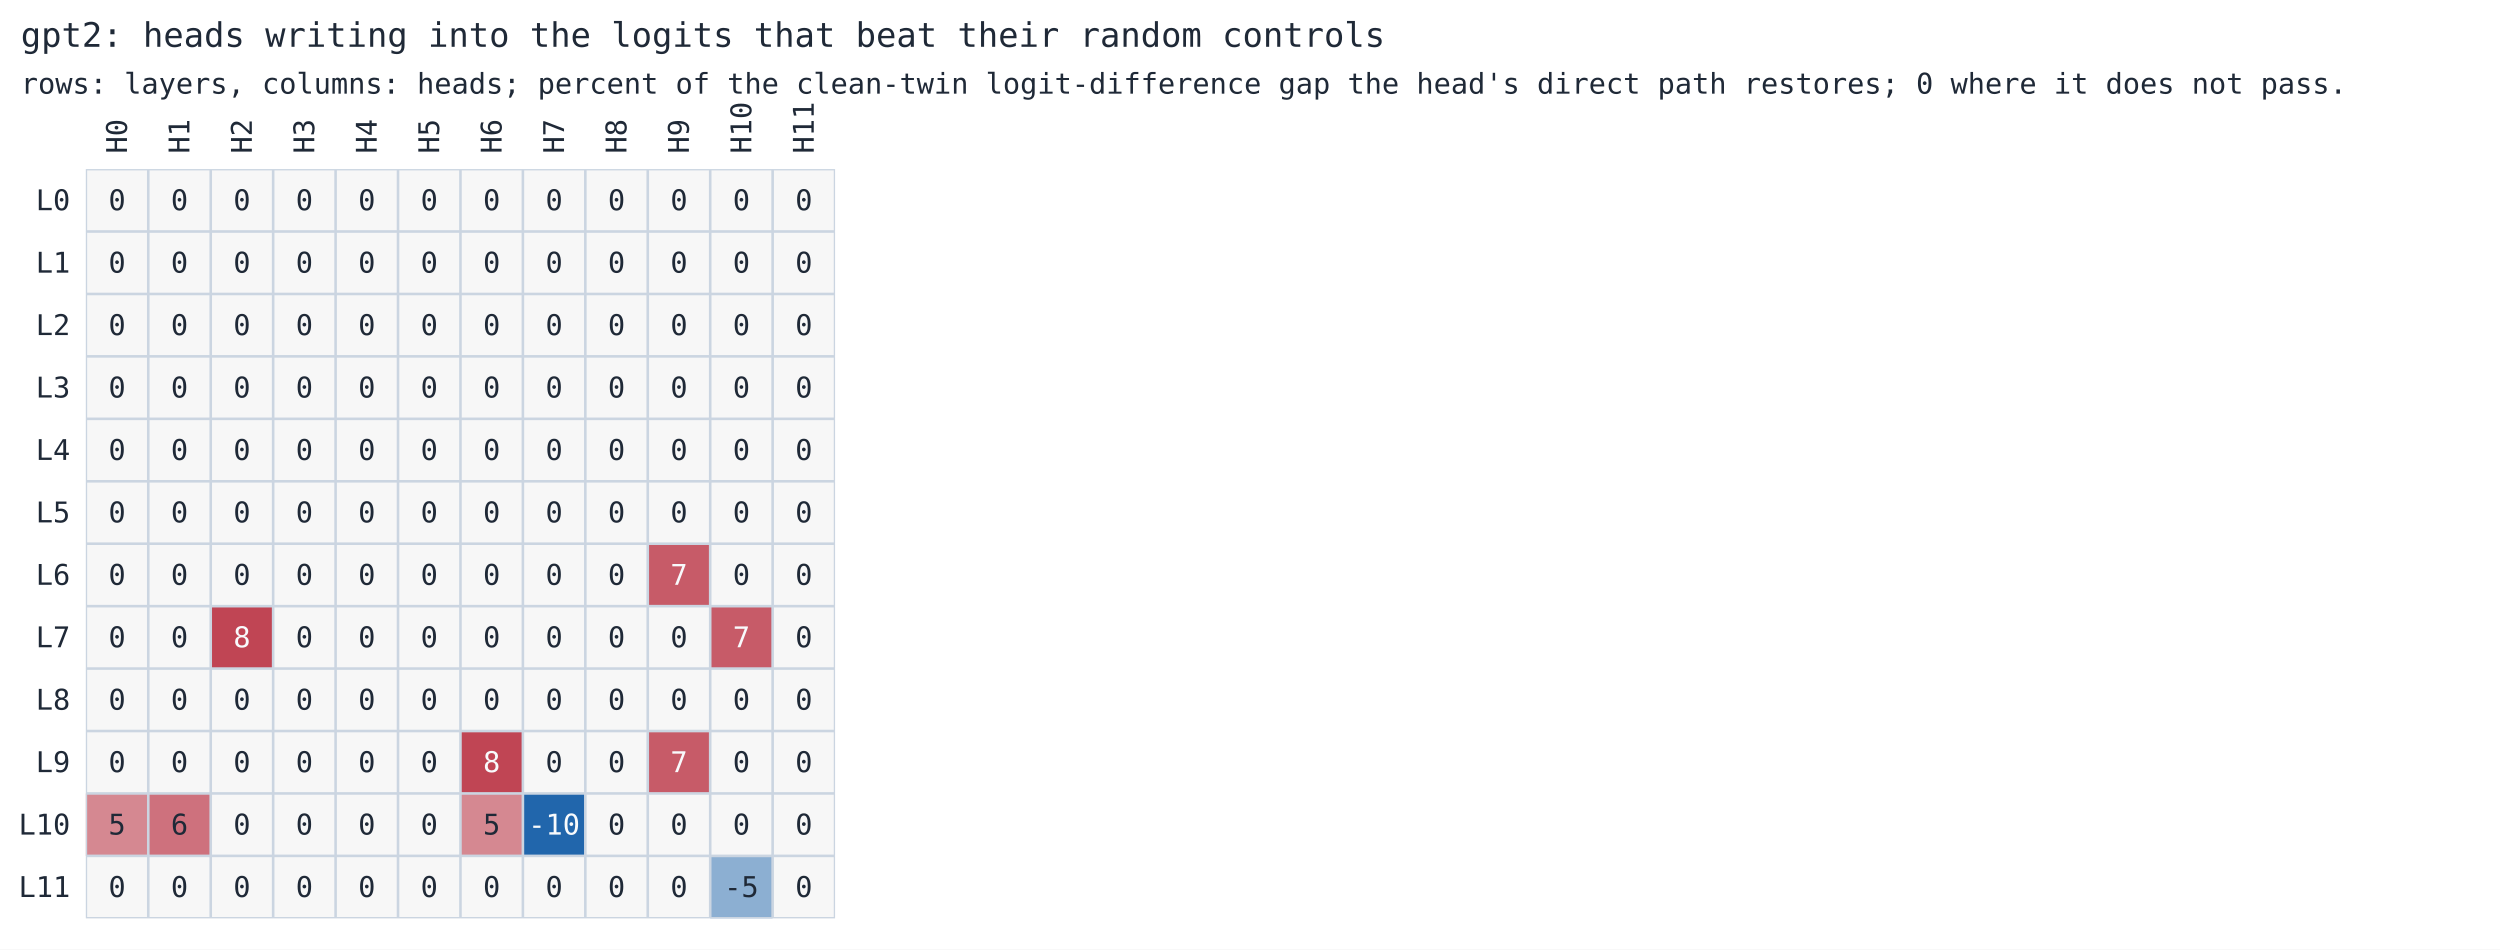
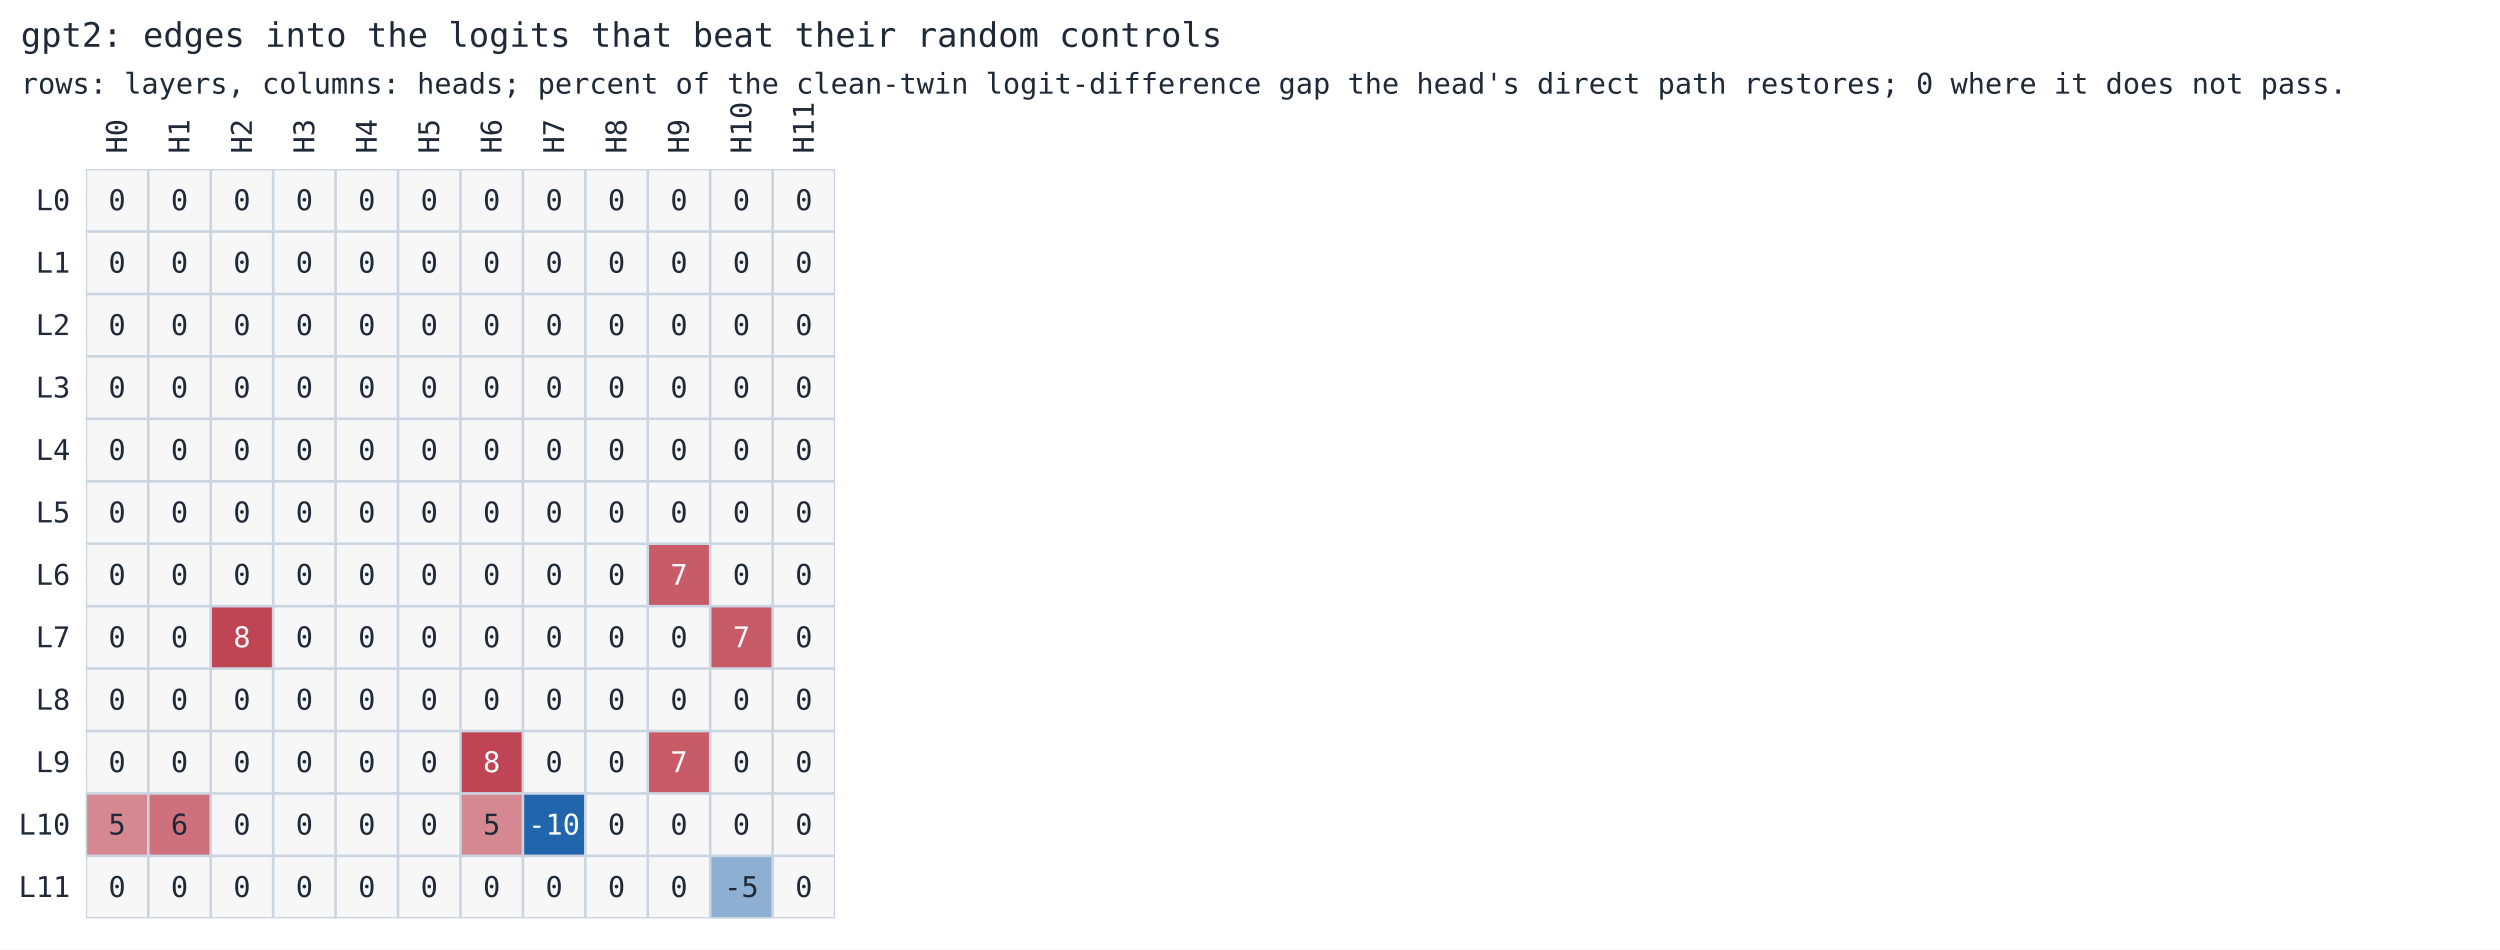
<svg xmlns="http://www.w3.org/2000/svg" width="961" height="365" viewBox="0 0 961 365" role="img">
  <rect width="961" height="365" fill="#ffffff" />
-   <text x="8" y="18" font-family="monospace" fill="#1f2937" font-size="13" xml:space="preserve">gpt2: heads writing into the logits that beat their random controls</text>
+   <text x="8" y="18" font-family="monospace" fill="#1f2937" font-size="13" xml:space="preserve">gpt2: edges into the logits that beat their random controls</text>
  <text x="8" y="36" font-family="monospace" fill="#1f2937" font-size="11" xml:space="preserve">rows: layers, columns: heads; percent of the clean-twin logit-difference gap the head's direct path restores; 0 where it does not pass.</text>
  <g class="rows">
    <text x="27" y="77" font-family="monospace" fill="#1f2937" font-size="11" text-anchor="end" dominant-baseline="central" xml:space="preserve">L0</text>
    <text x="27" y="101" font-family="monospace" fill="#1f2937" font-size="11" text-anchor="end" dominant-baseline="central" xml:space="preserve">L1</text>
    <text x="27" y="125" font-family="monospace" fill="#1f2937" font-size="11" text-anchor="end" dominant-baseline="central" xml:space="preserve">L2</text>
    <text x="27" y="149" font-family="monospace" fill="#1f2937" font-size="11" text-anchor="end" dominant-baseline="central" xml:space="preserve">L3</text>
    <text x="27" y="173" font-family="monospace" fill="#1f2937" font-size="11" text-anchor="end" dominant-baseline="central" xml:space="preserve">L4</text>
    <text x="27" y="197" font-family="monospace" fill="#1f2937" font-size="11" text-anchor="end" dominant-baseline="central" xml:space="preserve">L5</text>
    <text x="27" y="221" font-family="monospace" fill="#1f2937" font-size="11" text-anchor="end" dominant-baseline="central" xml:space="preserve">L6</text>
    <text x="27" y="245" font-family="monospace" fill="#1f2937" font-size="11" text-anchor="end" dominant-baseline="central" xml:space="preserve">L7</text>
    <text x="27" y="269" font-family="monospace" fill="#1f2937" font-size="11" text-anchor="end" dominant-baseline="central" xml:space="preserve">L8</text>
    <text x="27" y="293" font-family="monospace" fill="#1f2937" font-size="11" text-anchor="end" dominant-baseline="central" xml:space="preserve">L9</text>
    <text x="27" y="317" font-family="monospace" fill="#1f2937" font-size="11" text-anchor="end" dominant-baseline="central" xml:space="preserve">L10</text>
    <text x="27" y="341" font-family="monospace" fill="#1f2937" font-size="11" text-anchor="end" dominant-baseline="central" xml:space="preserve">L11</text>
  </g>
  <g class="cols">
    <text x="0" y="0" font-family="monospace" fill="#1f2937" font-size="11" text-anchor="start" dominant-baseline="central" transform="translate(45 59) rotate(-90)" xml:space="preserve">H0</text>
    <text x="0" y="0" font-family="monospace" fill="#1f2937" font-size="11" text-anchor="start" dominant-baseline="central" transform="translate(69 59) rotate(-90)" xml:space="preserve">H1</text>
    <text x="0" y="0" font-family="monospace" fill="#1f2937" font-size="11" text-anchor="start" dominant-baseline="central" transform="translate(93 59) rotate(-90)" xml:space="preserve">H2</text>
    <text x="0" y="0" font-family="monospace" fill="#1f2937" font-size="11" text-anchor="start" dominant-baseline="central" transform="translate(117 59) rotate(-90)" xml:space="preserve">H3</text>
    <text x="0" y="0" font-family="monospace" fill="#1f2937" font-size="11" text-anchor="start" dominant-baseline="central" transform="translate(141 59) rotate(-90)" xml:space="preserve">H4</text>
    <text x="0" y="0" font-family="monospace" fill="#1f2937" font-size="11" text-anchor="start" dominant-baseline="central" transform="translate(165 59) rotate(-90)" xml:space="preserve">H5</text>
    <text x="0" y="0" font-family="monospace" fill="#1f2937" font-size="11" text-anchor="start" dominant-baseline="central" transform="translate(189 59) rotate(-90)" xml:space="preserve">H6</text>
    <text x="0" y="0" font-family="monospace" fill="#1f2937" font-size="11" text-anchor="start" dominant-baseline="central" transform="translate(213 59) rotate(-90)" xml:space="preserve">H7</text>
    <text x="0" y="0" font-family="monospace" fill="#1f2937" font-size="11" text-anchor="start" dominant-baseline="central" transform="translate(237 59) rotate(-90)" xml:space="preserve">H8</text>
    <text x="0" y="0" font-family="monospace" fill="#1f2937" font-size="11" text-anchor="start" dominant-baseline="central" transform="translate(261 59) rotate(-90)" xml:space="preserve">H9</text>
    <text x="0" y="0" font-family="monospace" fill="#1f2937" font-size="11" text-anchor="start" dominant-baseline="central" transform="translate(285 59) rotate(-90)" xml:space="preserve">H10</text>
    <text x="0" y="0" font-family="monospace" fill="#1f2937" font-size="11" text-anchor="start" dominant-baseline="central" transform="translate(309 59) rotate(-90)" xml:space="preserve">H11</text>
  </g>
  <g class="cells" transform="translate(33 65)">
    <svg width="288" height="288" viewBox="0 0 288 288" role="img">
      <rect width="288" height="288" fill="#f8fafc" />
      <rect x="0" y="0" width="24" height="24" fill="#f7f7f7" />
      <text x="12" y="12" font-family="monospace" font-size="11" fill="#1f2937" text-anchor="middle" dominant-baseline="central">0</text>
      <rect x="24" y="0" width="24" height="24" fill="#f7f7f7" />
      <text x="36" y="12" font-family="monospace" font-size="11" fill="#1f2937" text-anchor="middle" dominant-baseline="central">0</text>
      <rect x="48" y="0" width="24" height="24" fill="#f7f7f7" />
      <text x="60" y="12" font-family="monospace" font-size="11" fill="#1f2937" text-anchor="middle" dominant-baseline="central">0</text>
      <rect x="72" y="0" width="24" height="24" fill="#f7f7f7" />
      <text x="84" y="12" font-family="monospace" font-size="11" fill="#1f2937" text-anchor="middle" dominant-baseline="central">0</text>
      <rect x="96" y="0" width="24" height="24" fill="#f7f7f7" />
      <text x="108" y="12" font-family="monospace" font-size="11" fill="#1f2937" text-anchor="middle" dominant-baseline="central">0</text>
      <rect x="120" y="0" width="24" height="24" fill="#f7f7f7" />
      <text x="132" y="12" font-family="monospace" font-size="11" fill="#1f2937" text-anchor="middle" dominant-baseline="central">0</text>
      <rect x="144" y="0" width="24" height="24" fill="#f7f7f7" />
      <text x="156" y="12" font-family="monospace" font-size="11" fill="#1f2937" text-anchor="middle" dominant-baseline="central">0</text>
      <rect x="168" y="0" width="24" height="24" fill="#f7f7f7" />
      <text x="180" y="12" font-family="monospace" font-size="11" fill="#1f2937" text-anchor="middle" dominant-baseline="central">0</text>
      <rect x="192" y="0" width="24" height="24" fill="#f7f7f7" />
      <text x="204" y="12" font-family="monospace" font-size="11" fill="#1f2937" text-anchor="middle" dominant-baseline="central">0</text>
      <rect x="216" y="0" width="24" height="24" fill="#f7f7f7" />
      <text x="228" y="12" font-family="monospace" font-size="11" fill="#1f2937" text-anchor="middle" dominant-baseline="central">0</text>
      <rect x="240" y="0" width="24" height="24" fill="#f7f7f7" />
      <text x="252" y="12" font-family="monospace" font-size="11" fill="#1f2937" text-anchor="middle" dominant-baseline="central">0</text>
      <rect x="264" y="0" width="24" height="24" fill="#f7f7f7" />
      <text x="276" y="12" font-family="monospace" font-size="11" fill="#1f2937" text-anchor="middle" dominant-baseline="central">0</text>
      <rect x="0" y="24" width="24" height="24" fill="#f7f7f7" />
      <text x="12" y="36" font-family="monospace" font-size="11" fill="#1f2937" text-anchor="middle" dominant-baseline="central">0</text>
      <rect x="24" y="24" width="24" height="24" fill="#f7f7f7" />
      <text x="36" y="36" font-family="monospace" font-size="11" fill="#1f2937" text-anchor="middle" dominant-baseline="central">0</text>
      <rect x="48" y="24" width="24" height="24" fill="#f7f7f7" />
      <text x="60" y="36" font-family="monospace" font-size="11" fill="#1f2937" text-anchor="middle" dominant-baseline="central">0</text>
      <rect x="72" y="24" width="24" height="24" fill="#f7f7f7" />
      <text x="84" y="36" font-family="monospace" font-size="11" fill="#1f2937" text-anchor="middle" dominant-baseline="central">0</text>
      <rect x="96" y="24" width="24" height="24" fill="#f7f7f7" />
      <text x="108" y="36" font-family="monospace" font-size="11" fill="#1f2937" text-anchor="middle" dominant-baseline="central">0</text>
      <rect x="120" y="24" width="24" height="24" fill="#f7f7f7" />
      <text x="132" y="36" font-family="monospace" font-size="11" fill="#1f2937" text-anchor="middle" dominant-baseline="central">0</text>
      <rect x="144" y="24" width="24" height="24" fill="#f7f7f7" />
      <text x="156" y="36" font-family="monospace" font-size="11" fill="#1f2937" text-anchor="middle" dominant-baseline="central">0</text>
      <rect x="168" y="24" width="24" height="24" fill="#f7f7f7" />
      <text x="180" y="36" font-family="monospace" font-size="11" fill="#1f2937" text-anchor="middle" dominant-baseline="central">0</text>
      <rect x="192" y="24" width="24" height="24" fill="#f7f7f7" />
      <text x="204" y="36" font-family="monospace" font-size="11" fill="#1f2937" text-anchor="middle" dominant-baseline="central">0</text>
      <rect x="216" y="24" width="24" height="24" fill="#f7f7f7" />
      <text x="228" y="36" font-family="monospace" font-size="11" fill="#1f2937" text-anchor="middle" dominant-baseline="central">0</text>
      <rect x="240" y="24" width="24" height="24" fill="#f7f7f7" />
      <text x="252" y="36" font-family="monospace" font-size="11" fill="#1f2937" text-anchor="middle" dominant-baseline="central">0</text>
      <rect x="264" y="24" width="24" height="24" fill="#f7f7f7" />
      <text x="276" y="36" font-family="monospace" font-size="11" fill="#1f2937" text-anchor="middle" dominant-baseline="central">0</text>
      <rect x="0" y="48" width="24" height="24" fill="#f7f7f7" />
      <text x="12" y="60" font-family="monospace" font-size="11" fill="#1f2937" text-anchor="middle" dominant-baseline="central">0</text>
      <rect x="24" y="48" width="24" height="24" fill="#f7f7f7" />
      <text x="36" y="60" font-family="monospace" font-size="11" fill="#1f2937" text-anchor="middle" dominant-baseline="central">0</text>
      <rect x="48" y="48" width="24" height="24" fill="#f7f7f7" />
      <text x="60" y="60" font-family="monospace" font-size="11" fill="#1f2937" text-anchor="middle" dominant-baseline="central">0</text>
      <rect x="72" y="48" width="24" height="24" fill="#f7f7f7" />
      <text x="84" y="60" font-family="monospace" font-size="11" fill="#1f2937" text-anchor="middle" dominant-baseline="central">0</text>
      <rect x="96" y="48" width="24" height="24" fill="#f7f7f7" />
      <text x="108" y="60" font-family="monospace" font-size="11" fill="#1f2937" text-anchor="middle" dominant-baseline="central">0</text>
      <rect x="120" y="48" width="24" height="24" fill="#f7f7f7" />
      <text x="132" y="60" font-family="monospace" font-size="11" fill="#1f2937" text-anchor="middle" dominant-baseline="central">0</text>
      <rect x="144" y="48" width="24" height="24" fill="#f7f7f7" />
      <text x="156" y="60" font-family="monospace" font-size="11" fill="#1f2937" text-anchor="middle" dominant-baseline="central">0</text>
      <rect x="168" y="48" width="24" height="24" fill="#f7f7f7" />
      <text x="180" y="60" font-family="monospace" font-size="11" fill="#1f2937" text-anchor="middle" dominant-baseline="central">0</text>
      <rect x="192" y="48" width="24" height="24" fill="#f7f7f7" />
      <text x="204" y="60" font-family="monospace" font-size="11" fill="#1f2937" text-anchor="middle" dominant-baseline="central">0</text>
      <rect x="216" y="48" width="24" height="24" fill="#f7f7f7" />
      <text x="228" y="60" font-family="monospace" font-size="11" fill="#1f2937" text-anchor="middle" dominant-baseline="central">0</text>
      <rect x="240" y="48" width="24" height="24" fill="#f7f7f7" />
      <text x="252" y="60" font-family="monospace" font-size="11" fill="#1f2937" text-anchor="middle" dominant-baseline="central">0</text>
      <rect x="264" y="48" width="24" height="24" fill="#f7f7f7" />
      <text x="276" y="60" font-family="monospace" font-size="11" fill="#1f2937" text-anchor="middle" dominant-baseline="central">0</text>
      <rect x="0" y="72" width="24" height="24" fill="#f7f7f7" />
      <text x="12" y="84" font-family="monospace" font-size="11" fill="#1f2937" text-anchor="middle" dominant-baseline="central">0</text>
      <rect x="24" y="72" width="24" height="24" fill="#f7f7f7" />
      <text x="36" y="84" font-family="monospace" font-size="11" fill="#1f2937" text-anchor="middle" dominant-baseline="central">0</text>
      <rect x="48" y="72" width="24" height="24" fill="#f7f7f7" />
      <text x="60" y="84" font-family="monospace" font-size="11" fill="#1f2937" text-anchor="middle" dominant-baseline="central">0</text>
      <rect x="72" y="72" width="24" height="24" fill="#f7f7f7" />
      <text x="84" y="84" font-family="monospace" font-size="11" fill="#1f2937" text-anchor="middle" dominant-baseline="central">0</text>
      <rect x="96" y="72" width="24" height="24" fill="#f7f7f7" />
      <text x="108" y="84" font-family="monospace" font-size="11" fill="#1f2937" text-anchor="middle" dominant-baseline="central">0</text>
      <rect x="120" y="72" width="24" height="24" fill="#f7f7f7" />
      <text x="132" y="84" font-family="monospace" font-size="11" fill="#1f2937" text-anchor="middle" dominant-baseline="central">0</text>
      <rect x="144" y="72" width="24" height="24" fill="#f7f7f7" />
      <text x="156" y="84" font-family="monospace" font-size="11" fill="#1f2937" text-anchor="middle" dominant-baseline="central">0</text>
      <rect x="168" y="72" width="24" height="24" fill="#f7f7f7" />
      <text x="180" y="84" font-family="monospace" font-size="11" fill="#1f2937" text-anchor="middle" dominant-baseline="central">0</text>
      <rect x="192" y="72" width="24" height="24" fill="#f7f7f7" />
      <text x="204" y="84" font-family="monospace" font-size="11" fill="#1f2937" text-anchor="middle" dominant-baseline="central">0</text>
      <rect x="216" y="72" width="24" height="24" fill="#f7f7f7" />
      <text x="228" y="84" font-family="monospace" font-size="11" fill="#1f2937" text-anchor="middle" dominant-baseline="central">0</text>
      <rect x="240" y="72" width="24" height="24" fill="#f7f7f7" />
      <text x="252" y="84" font-family="monospace" font-size="11" fill="#1f2937" text-anchor="middle" dominant-baseline="central">0</text>
      <rect x="264" y="72" width="24" height="24" fill="#f7f7f7" />
      <text x="276" y="84" font-family="monospace" font-size="11" fill="#1f2937" text-anchor="middle" dominant-baseline="central">0</text>
      <rect x="0" y="96" width="24" height="24" fill="#f7f7f7" />
      <text x="12" y="108" font-family="monospace" font-size="11" fill="#1f2937" text-anchor="middle" dominant-baseline="central">0</text>
      <rect x="24" y="96" width="24" height="24" fill="#f7f7f7" />
      <text x="36" y="108" font-family="monospace" font-size="11" fill="#1f2937" text-anchor="middle" dominant-baseline="central">0</text>
      <rect x="48" y="96" width="24" height="24" fill="#f7f7f7" />
      <text x="60" y="108" font-family="monospace" font-size="11" fill="#1f2937" text-anchor="middle" dominant-baseline="central">0</text>
      <rect x="72" y="96" width="24" height="24" fill="#f7f7f7" />
      <text x="84" y="108" font-family="monospace" font-size="11" fill="#1f2937" text-anchor="middle" dominant-baseline="central">0</text>
      <rect x="96" y="96" width="24" height="24" fill="#f7f7f7" />
      <text x="108" y="108" font-family="monospace" font-size="11" fill="#1f2937" text-anchor="middle" dominant-baseline="central">0</text>
      <rect x="120" y="96" width="24" height="24" fill="#f7f7f7" />
      <text x="132" y="108" font-family="monospace" font-size="11" fill="#1f2937" text-anchor="middle" dominant-baseline="central">0</text>
      <rect x="144" y="96" width="24" height="24" fill="#f7f7f7" />
      <text x="156" y="108" font-family="monospace" font-size="11" fill="#1f2937" text-anchor="middle" dominant-baseline="central">0</text>
      <rect x="168" y="96" width="24" height="24" fill="#f7f7f7" />
      <text x="180" y="108" font-family="monospace" font-size="11" fill="#1f2937" text-anchor="middle" dominant-baseline="central">0</text>
      <rect x="192" y="96" width="24" height="24" fill="#f7f7f7" />
      <text x="204" y="108" font-family="monospace" font-size="11" fill="#1f2937" text-anchor="middle" dominant-baseline="central">0</text>
      <rect x="216" y="96" width="24" height="24" fill="#f7f7f7" />
      <text x="228" y="108" font-family="monospace" font-size="11" fill="#1f2937" text-anchor="middle" dominant-baseline="central">0</text>
      <rect x="240" y="96" width="24" height="24" fill="#f7f7f7" />
      <text x="252" y="108" font-family="monospace" font-size="11" fill="#1f2937" text-anchor="middle" dominant-baseline="central">0</text>
      <rect x="264" y="96" width="24" height="24" fill="#f7f7f7" />
      <text x="276" y="108" font-family="monospace" font-size="11" fill="#1f2937" text-anchor="middle" dominant-baseline="central">0</text>
      <rect x="0" y="120" width="24" height="24" fill="#f7f7f7" />
      <text x="12" y="132" font-family="monospace" font-size="11" fill="#1f2937" text-anchor="middle" dominant-baseline="central">0</text>
      <rect x="24" y="120" width="24" height="24" fill="#f7f7f7" />
      <text x="36" y="132" font-family="monospace" font-size="11" fill="#1f2937" text-anchor="middle" dominant-baseline="central">0</text>
      <rect x="48" y="120" width="24" height="24" fill="#f7f7f7" />
      <text x="60" y="132" font-family="monospace" font-size="11" fill="#1f2937" text-anchor="middle" dominant-baseline="central">0</text>
      <rect x="72" y="120" width="24" height="24" fill="#f7f7f7" />
      <text x="84" y="132" font-family="monospace" font-size="11" fill="#1f2937" text-anchor="middle" dominant-baseline="central">0</text>
      <rect x="96" y="120" width="24" height="24" fill="#f7f7f7" />
      <text x="108" y="132" font-family="monospace" font-size="11" fill="#1f2937" text-anchor="middle" dominant-baseline="central">0</text>
      <rect x="120" y="120" width="24" height="24" fill="#f7f7f7" />
      <text x="132" y="132" font-family="monospace" font-size="11" fill="#1f2937" text-anchor="middle" dominant-baseline="central">0</text>
      <rect x="144" y="120" width="24" height="24" fill="#f7f7f7" />
      <text x="156" y="132" font-family="monospace" font-size="11" fill="#1f2937" text-anchor="middle" dominant-baseline="central">0</text>
      <rect x="168" y="120" width="24" height="24" fill="#f7f7f7" />
      <text x="180" y="132" font-family="monospace" font-size="11" fill="#1f2937" text-anchor="middle" dominant-baseline="central">0</text>
      <rect x="192" y="120" width="24" height="24" fill="#f7f7f7" />
      <text x="204" y="132" font-family="monospace" font-size="11" fill="#1f2937" text-anchor="middle" dominant-baseline="central">0</text>
      <rect x="216" y="120" width="24" height="24" fill="#f7f7f7" />
      <text x="228" y="132" font-family="monospace" font-size="11" fill="#1f2937" text-anchor="middle" dominant-baseline="central">0</text>
      <rect x="240" y="120" width="24" height="24" fill="#f7f7f7" />
      <text x="252" y="132" font-family="monospace" font-size="11" fill="#1f2937" text-anchor="middle" dominant-baseline="central">0</text>
      <rect x="264" y="120" width="24" height="24" fill="#f7f7f7" />
      <text x="276" y="132" font-family="monospace" font-size="11" fill="#1f2937" text-anchor="middle" dominant-baseline="central">0</text>
      <rect x="0" y="144" width="24" height="24" fill="#f7f7f7" />
      <text x="12" y="156" font-family="monospace" font-size="11" fill="#1f2937" text-anchor="middle" dominant-baseline="central">0</text>
      <rect x="24" y="144" width="24" height="24" fill="#f7f7f7" />
      <text x="36" y="156" font-family="monospace" font-size="11" fill="#1f2937" text-anchor="middle" dominant-baseline="central">0</text>
      <rect x="48" y="144" width="24" height="24" fill="#f7f7f7" />
      <text x="60" y="156" font-family="monospace" font-size="11" fill="#1f2937" text-anchor="middle" dominant-baseline="central">0</text>
      <rect x="72" y="144" width="24" height="24" fill="#f7f7f7" />
      <text x="84" y="156" font-family="monospace" font-size="11" fill="#1f2937" text-anchor="middle" dominant-baseline="central">0</text>
      <rect x="96" y="144" width="24" height="24" fill="#f7f7f7" />
      <text x="108" y="156" font-family="monospace" font-size="11" fill="#1f2937" text-anchor="middle" dominant-baseline="central">0</text>
      <rect x="120" y="144" width="24" height="24" fill="#f7f7f7" />
      <text x="132" y="156" font-family="monospace" font-size="11" fill="#1f2937" text-anchor="middle" dominant-baseline="central">0</text>
      <rect x="144" y="144" width="24" height="24" fill="#f7f7f7" />
      <text x="156" y="156" font-family="monospace" font-size="11" fill="#1f2937" text-anchor="middle" dominant-baseline="central">0</text>
      <rect x="168" y="144" width="24" height="24" fill="#f7f7f7" />
      <text x="180" y="156" font-family="monospace" font-size="11" fill="#1f2937" text-anchor="middle" dominant-baseline="central">0</text>
      <rect x="192" y="144" width="24" height="24" fill="#f7f7f7" />
      <text x="204" y="156" font-family="monospace" font-size="11" fill="#1f2937" text-anchor="middle" dominant-baseline="central">0</text>
      <rect x="216" y="144" width="24" height="24" fill="#c75b68" />
      <text x="228" y="156" font-family="monospace" font-size="11" fill="#f8fafc" text-anchor="middle" dominant-baseline="central">7</text>
      <rect x="240" y="144" width="24" height="24" fill="#f7f7f7" />
      <text x="252" y="156" font-family="monospace" font-size="11" fill="#1f2937" text-anchor="middle" dominant-baseline="central">0</text>
      <rect x="264" y="144" width="24" height="24" fill="#f7f7f7" />
      <text x="276" y="156" font-family="monospace" font-size="11" fill="#1f2937" text-anchor="middle" dominant-baseline="central">0</text>
      <rect x="0" y="168" width="24" height="24" fill="#f7f7f7" />
      <text x="12" y="180" font-family="monospace" font-size="11" fill="#1f2937" text-anchor="middle" dominant-baseline="central">0</text>
      <rect x="24" y="168" width="24" height="24" fill="#f7f7f7" />
      <text x="36" y="180" font-family="monospace" font-size="11" fill="#1f2937" text-anchor="middle" dominant-baseline="central">0</text>
      <rect x="48" y="168" width="24" height="24" fill="#c04554" />
      <text x="60" y="180" font-family="monospace" font-size="11" fill="#f8fafc" text-anchor="middle" dominant-baseline="central">8</text>
      <rect x="72" y="168" width="24" height="24" fill="#f7f7f7" />
      <text x="84" y="180" font-family="monospace" font-size="11" fill="#1f2937" text-anchor="middle" dominant-baseline="central">0</text>
      <rect x="96" y="168" width="24" height="24" fill="#f7f7f7" />
      <text x="108" y="180" font-family="monospace" font-size="11" fill="#1f2937" text-anchor="middle" dominant-baseline="central">0</text>
      <rect x="120" y="168" width="24" height="24" fill="#f7f7f7" />
      <text x="132" y="180" font-family="monospace" font-size="11" fill="#1f2937" text-anchor="middle" dominant-baseline="central">0</text>
      <rect x="144" y="168" width="24" height="24" fill="#f7f7f7" />
      <text x="156" y="180" font-family="monospace" font-size="11" fill="#1f2937" text-anchor="middle" dominant-baseline="central">0</text>
      <rect x="168" y="168" width="24" height="24" fill="#f7f7f7" />
      <text x="180" y="180" font-family="monospace" font-size="11" fill="#1f2937" text-anchor="middle" dominant-baseline="central">0</text>
      <rect x="192" y="168" width="24" height="24" fill="#f7f7f7" />
      <text x="204" y="180" font-family="monospace" font-size="11" fill="#1f2937" text-anchor="middle" dominant-baseline="central">0</text>
      <rect x="216" y="168" width="24" height="24" fill="#f7f7f7" />
      <text x="228" y="180" font-family="monospace" font-size="11" fill="#1f2937" text-anchor="middle" dominant-baseline="central">0</text>
      <rect x="240" y="168" width="24" height="24" fill="#c75b68" />
      <text x="252" y="180" font-family="monospace" font-size="11" fill="#f8fafc" text-anchor="middle" dominant-baseline="central">7</text>
      <rect x="264" y="168" width="24" height="24" fill="#f7f7f7" />
      <text x="276" y="180" font-family="monospace" font-size="11" fill="#1f2937" text-anchor="middle" dominant-baseline="central">0</text>
      <rect x="0" y="192" width="24" height="24" fill="#f7f7f7" />
      <text x="12" y="204" font-family="monospace" font-size="11" fill="#1f2937" text-anchor="middle" dominant-baseline="central">0</text>
      <rect x="24" y="192" width="24" height="24" fill="#f7f7f7" />
      <text x="36" y="204" font-family="monospace" font-size="11" fill="#1f2937" text-anchor="middle" dominant-baseline="central">0</text>
      <rect x="48" y="192" width="24" height="24" fill="#f7f7f7" />
      <text x="60" y="204" font-family="monospace" font-size="11" fill="#1f2937" text-anchor="middle" dominant-baseline="central">0</text>
      <rect x="72" y="192" width="24" height="24" fill="#f7f7f7" />
      <text x="84" y="204" font-family="monospace" font-size="11" fill="#1f2937" text-anchor="middle" dominant-baseline="central">0</text>
      <rect x="96" y="192" width="24" height="24" fill="#f7f7f7" />
      <text x="108" y="204" font-family="monospace" font-size="11" fill="#1f2937" text-anchor="middle" dominant-baseline="central">0</text>
      <rect x="120" y="192" width="24" height="24" fill="#f7f7f7" />
      <text x="132" y="204" font-family="monospace" font-size="11" fill="#1f2937" text-anchor="middle" dominant-baseline="central">0</text>
      <rect x="144" y="192" width="24" height="24" fill="#f7f7f7" />
      <text x="156" y="204" font-family="monospace" font-size="11" fill="#1f2937" text-anchor="middle" dominant-baseline="central">0</text>
      <rect x="168" y="192" width="24" height="24" fill="#f7f7f7" />
      <text x="180" y="204" font-family="monospace" font-size="11" fill="#1f2937" text-anchor="middle" dominant-baseline="central">0</text>
      <rect x="192" y="192" width="24" height="24" fill="#f7f7f7" />
      <text x="204" y="204" font-family="monospace" font-size="11" fill="#1f2937" text-anchor="middle" dominant-baseline="central">0</text>
      <rect x="216" y="192" width="24" height="24" fill="#f7f7f7" />
      <text x="228" y="204" font-family="monospace" font-size="11" fill="#1f2937" text-anchor="middle" dominant-baseline="central">0</text>
      <rect x="240" y="192" width="24" height="24" fill="#f7f7f7" />
      <text x="252" y="204" font-family="monospace" font-size="11" fill="#1f2937" text-anchor="middle" dominant-baseline="central">0</text>
      <rect x="264" y="192" width="24" height="24" fill="#f7f7f7" />
      <text x="276" y="204" font-family="monospace" font-size="11" fill="#1f2937" text-anchor="middle" dominant-baseline="central">0</text>
      <rect x="0" y="216" width="24" height="24" fill="#f7f7f7" />
      <text x="12" y="228" font-family="monospace" font-size="11" fill="#1f2937" text-anchor="middle" dominant-baseline="central">0</text>
      <rect x="24" y="216" width="24" height="24" fill="#f7f7f7" />
      <text x="36" y="228" font-family="monospace" font-size="11" fill="#1f2937" text-anchor="middle" dominant-baseline="central">0</text>
      <rect x="48" y="216" width="24" height="24" fill="#f7f7f7" />
      <text x="60" y="228" font-family="monospace" font-size="11" fill="#1f2937" text-anchor="middle" dominant-baseline="central">0</text>
      <rect x="72" y="216" width="24" height="24" fill="#f7f7f7" />
      <text x="84" y="228" font-family="monospace" font-size="11" fill="#1f2937" text-anchor="middle" dominant-baseline="central">0</text>
      <rect x="96" y="216" width="24" height="24" fill="#f7f7f7" />
      <text x="108" y="228" font-family="monospace" font-size="11" fill="#1f2937" text-anchor="middle" dominant-baseline="central">0</text>
      <rect x="120" y="216" width="24" height="24" fill="#f7f7f7" />
      <text x="132" y="228" font-family="monospace" font-size="11" fill="#1f2937" text-anchor="middle" dominant-baseline="central">0</text>
      <rect x="144" y="216" width="24" height="24" fill="#c04554" />
      <text x="156" y="228" font-family="monospace" font-size="11" fill="#f8fafc" text-anchor="middle" dominant-baseline="central">8</text>
      <rect x="168" y="216" width="24" height="24" fill="#f7f7f7" />
      <text x="180" y="228" font-family="monospace" font-size="11" fill="#1f2937" text-anchor="middle" dominant-baseline="central">0</text>
      <rect x="192" y="216" width="24" height="24" fill="#f7f7f7" />
      <text x="204" y="228" font-family="monospace" font-size="11" fill="#1f2937" text-anchor="middle" dominant-baseline="central">0</text>
      <rect x="216" y="216" width="24" height="24" fill="#c75b68" />
      <text x="228" y="228" font-family="monospace" font-size="11" fill="#f8fafc" text-anchor="middle" dominant-baseline="central">7</text>
      <rect x="240" y="216" width="24" height="24" fill="#f7f7f7" />
      <text x="252" y="228" font-family="monospace" font-size="11" fill="#1f2937" text-anchor="middle" dominant-baseline="central">0</text>
      <rect x="264" y="216" width="24" height="24" fill="#f7f7f7" />
      <text x="276" y="228" font-family="monospace" font-size="11" fill="#1f2937" text-anchor="middle" dominant-baseline="central">0</text>
      <rect x="0" y="240" width="24" height="24" fill="#d58891" />
      <text x="12" y="252" font-family="monospace" font-size="11" fill="#1f2937" text-anchor="middle" dominant-baseline="central">5</text>
      <rect x="24" y="240" width="24" height="24" fill="#ce717d" />
      <text x="36" y="252" font-family="monospace" font-size="11" fill="#1f2937" text-anchor="middle" dominant-baseline="central">6</text>
      <rect x="48" y="240" width="24" height="24" fill="#f7f7f7" />
      <text x="60" y="252" font-family="monospace" font-size="11" fill="#1f2937" text-anchor="middle" dominant-baseline="central">0</text>
      <rect x="72" y="240" width="24" height="24" fill="#f7f7f7" />
      <text x="84" y="252" font-family="monospace" font-size="11" fill="#1f2937" text-anchor="middle" dominant-baseline="central">0</text>
      <rect x="96" y="240" width="24" height="24" fill="#f7f7f7" />
      <text x="108" y="252" font-family="monospace" font-size="11" fill="#1f2937" text-anchor="middle" dominant-baseline="central">0</text>
      <rect x="120" y="240" width="24" height="24" fill="#f7f7f7" />
      <text x="132" y="252" font-family="monospace" font-size="11" fill="#1f2937" text-anchor="middle" dominant-baseline="central">0</text>
      <rect x="144" y="240" width="24" height="24" fill="#d58891" />
      <text x="156" y="252" font-family="monospace" font-size="11" fill="#1f2937" text-anchor="middle" dominant-baseline="central">5</text>
      <rect x="168" y="240" width="24" height="24" fill="#2166ac" />
      <text x="180" y="252" font-family="monospace" font-size="11" fill="#f8fafc" text-anchor="middle" dominant-baseline="central">-10</text>
      <rect x="192" y="240" width="24" height="24" fill="#f7f7f7" />
      <text x="204" y="252" font-family="monospace" font-size="11" fill="#1f2937" text-anchor="middle" dominant-baseline="central">0</text>
      <rect x="216" y="240" width="24" height="24" fill="#f7f7f7" />
      <text x="228" y="252" font-family="monospace" font-size="11" fill="#1f2937" text-anchor="middle" dominant-baseline="central">0</text>
      <rect x="240" y="240" width="24" height="24" fill="#f7f7f7" />
      <text x="252" y="252" font-family="monospace" font-size="11" fill="#1f2937" text-anchor="middle" dominant-baseline="central">0</text>
      <rect x="264" y="240" width="24" height="24" fill="#f7f7f7" />
      <text x="276" y="252" font-family="monospace" font-size="11" fill="#1f2937" text-anchor="middle" dominant-baseline="central">0</text>
      <rect x="0" y="264" width="24" height="24" fill="#f7f7f7" />
      <text x="12" y="276" font-family="monospace" font-size="11" fill="#1f2937" text-anchor="middle" dominant-baseline="central">0</text>
      <rect x="24" y="264" width="24" height="24" fill="#f7f7f7" />
      <text x="36" y="276" font-family="monospace" font-size="11" fill="#1f2937" text-anchor="middle" dominant-baseline="central">0</text>
      <rect x="48" y="264" width="24" height="24" fill="#f7f7f7" />
      <text x="60" y="276" font-family="monospace" font-size="11" fill="#1f2937" text-anchor="middle" dominant-baseline="central">0</text>
      <rect x="72" y="264" width="24" height="24" fill="#f7f7f7" />
      <text x="84" y="276" font-family="monospace" font-size="11" fill="#1f2937" text-anchor="middle" dominant-baseline="central">0</text>
      <rect x="96" y="264" width="24" height="24" fill="#f7f7f7" />
      <text x="108" y="276" font-family="monospace" font-size="11" fill="#1f2937" text-anchor="middle" dominant-baseline="central">0</text>
      <rect x="120" y="264" width="24" height="24" fill="#f7f7f7" />
      <text x="132" y="276" font-family="monospace" font-size="11" fill="#1f2937" text-anchor="middle" dominant-baseline="central">0</text>
      <rect x="144" y="264" width="24" height="24" fill="#f7f7f7" />
      <text x="156" y="276" font-family="monospace" font-size="11" fill="#1f2937" text-anchor="middle" dominant-baseline="central">0</text>
      <rect x="168" y="264" width="24" height="24" fill="#f7f7f7" />
      <text x="180" y="276" font-family="monospace" font-size="11" fill="#1f2937" text-anchor="middle" dominant-baseline="central">0</text>
      <rect x="192" y="264" width="24" height="24" fill="#f7f7f7" />
      <text x="204" y="276" font-family="monospace" font-size="11" fill="#1f2937" text-anchor="middle" dominant-baseline="central">0</text>
      <rect x="216" y="264" width="24" height="24" fill="#f7f7f7" />
      <text x="228" y="276" font-family="monospace" font-size="11" fill="#1f2937" text-anchor="middle" dominant-baseline="central">0</text>
      <rect x="240" y="264" width="24" height="24" fill="#8cafd2" />
      <text x="252" y="276" font-family="monospace" font-size="11" fill="#1f2937" text-anchor="middle" dominant-baseline="central">-5</text>
      <rect x="264" y="264" width="24" height="24" fill="#f7f7f7" />
      <text x="276" y="276" font-family="monospace" font-size="11" fill="#1f2937" text-anchor="middle" dominant-baseline="central">0</text>
      <path d="M0 0H288M0 24H288M0 48H288M0 72H288M0 96H288M0 120H288M0 144H288M0 168H288M0 192H288M0 216H288M0 240H288M0 264H288M0 288H288M0 0V288M24 0V288M48 0V288M72 0V288M96 0V288M120 0V288M144 0V288M168 0V288M192 0V288M216 0V288M240 0V288M264 0V288M288 0V288" stroke="#cbd5e1" stroke-width="1" fill="none" />
    </svg>
  </g>
</svg>
